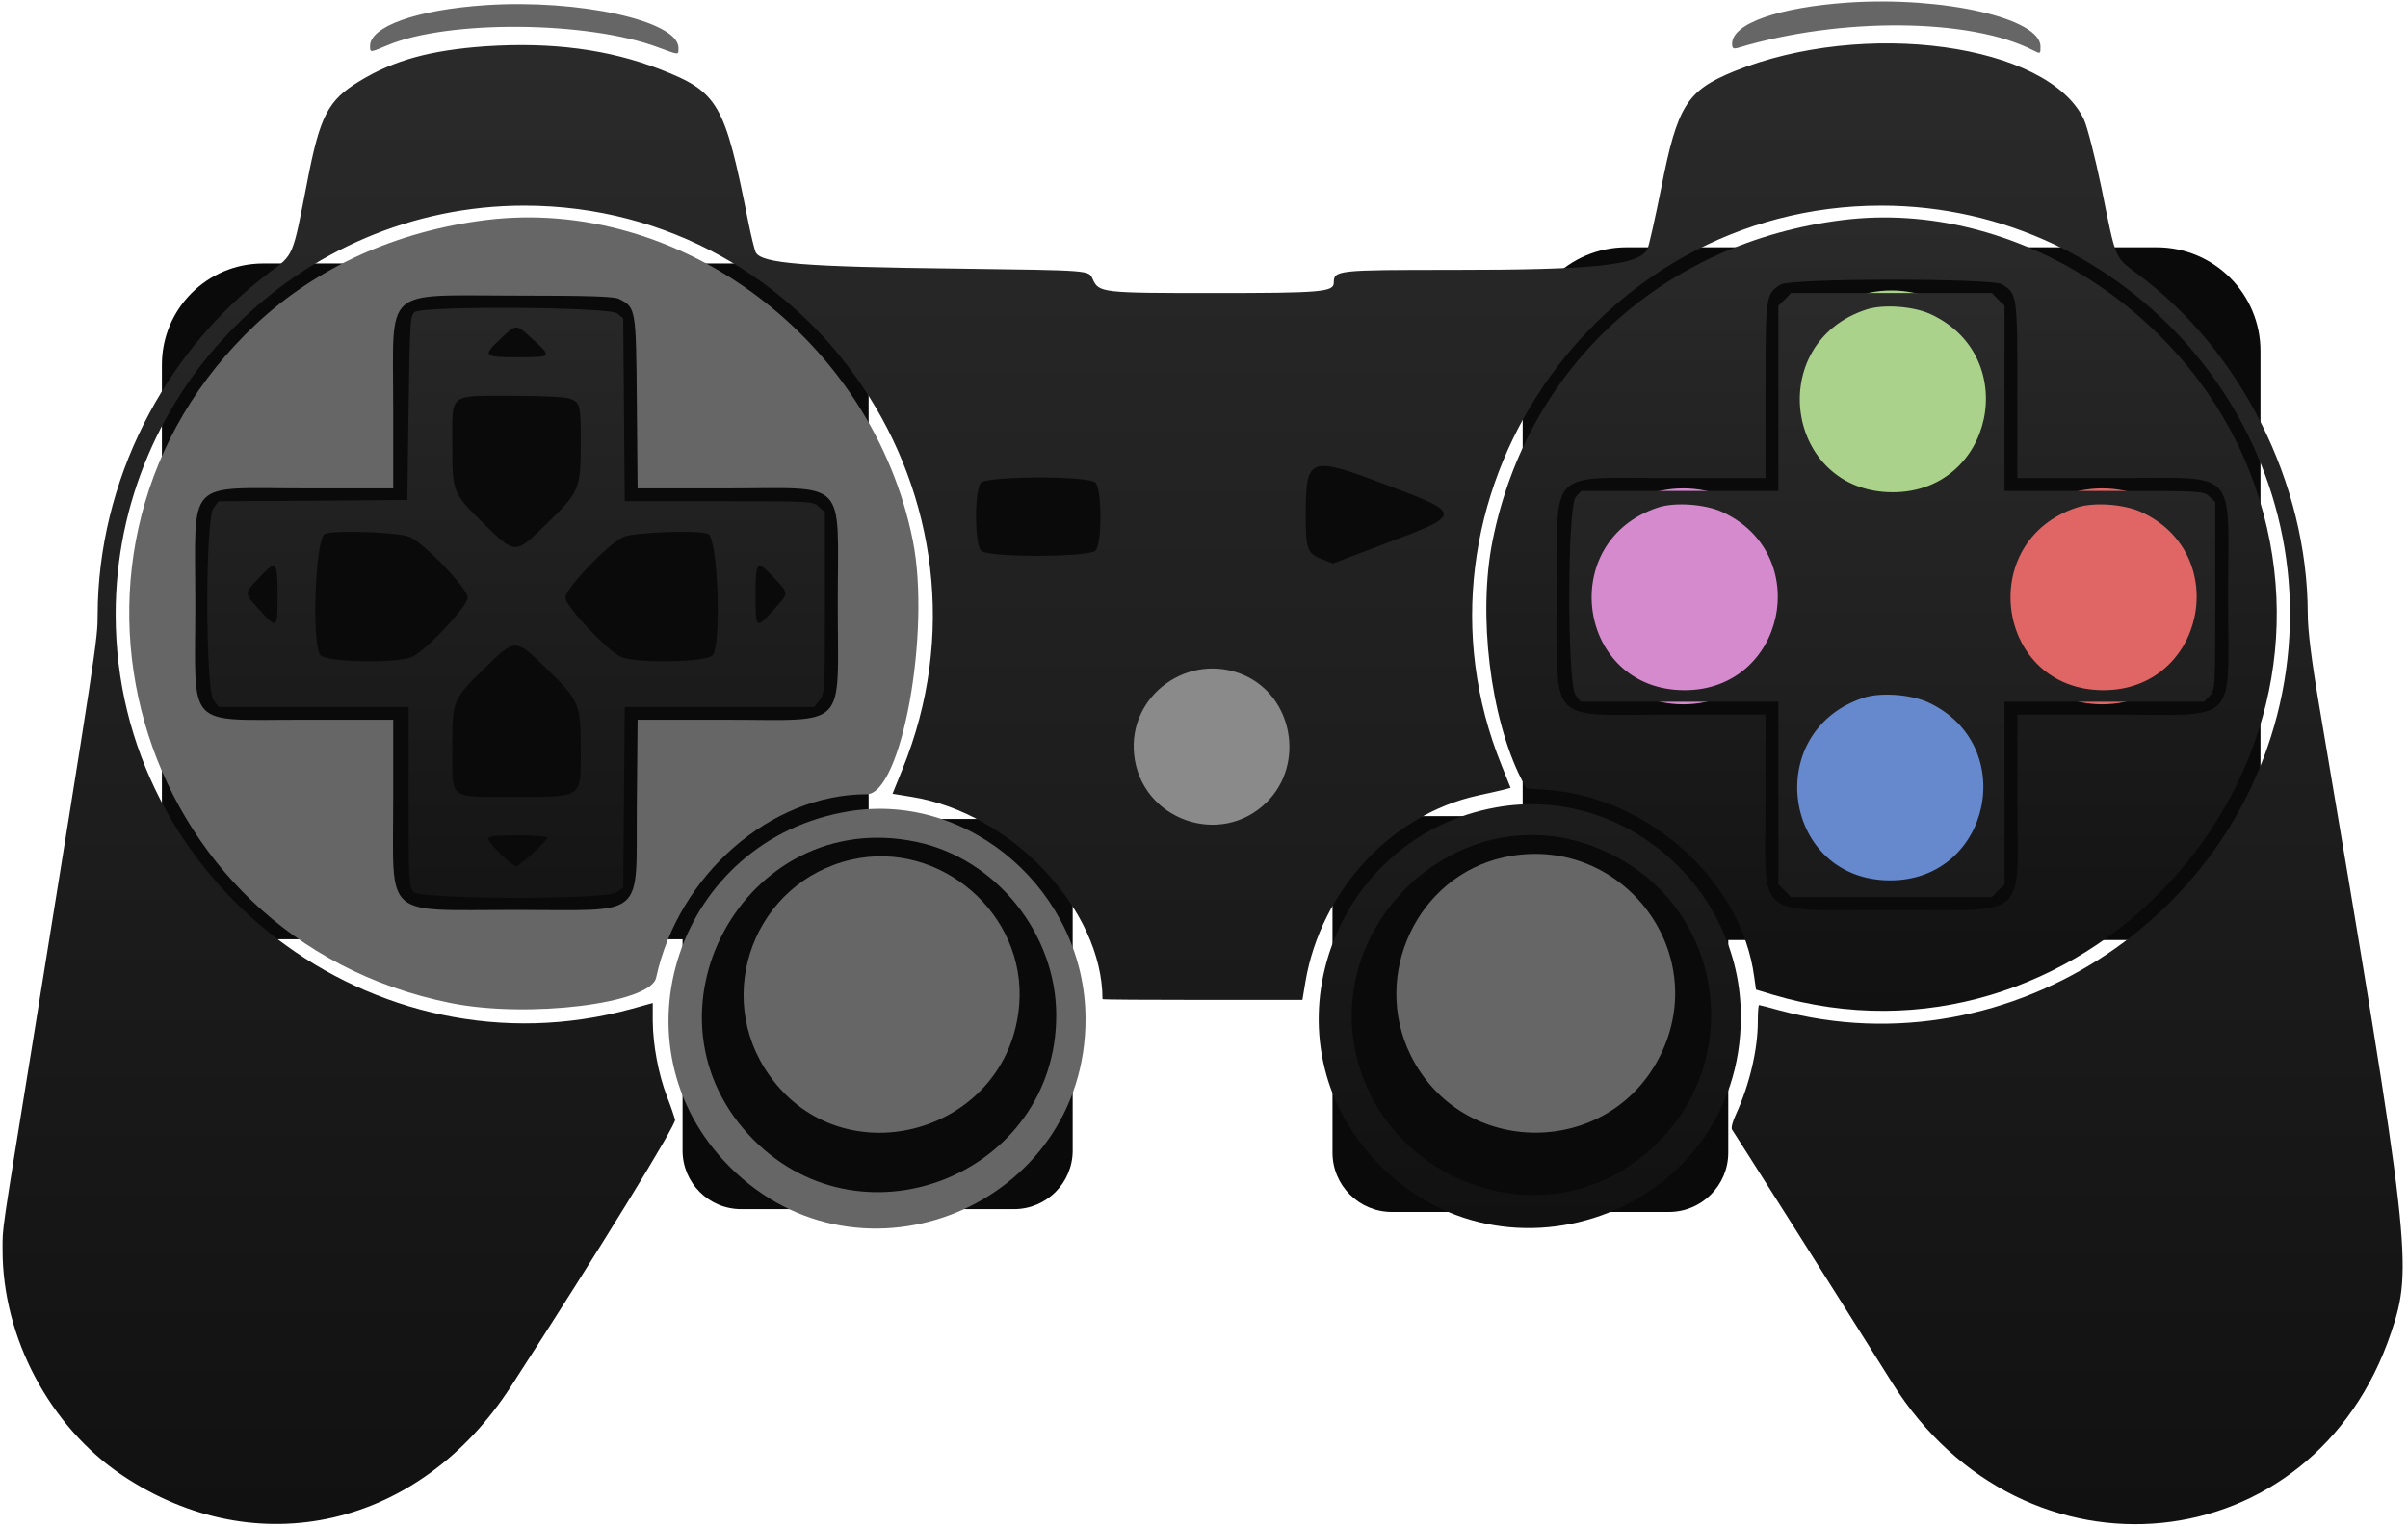
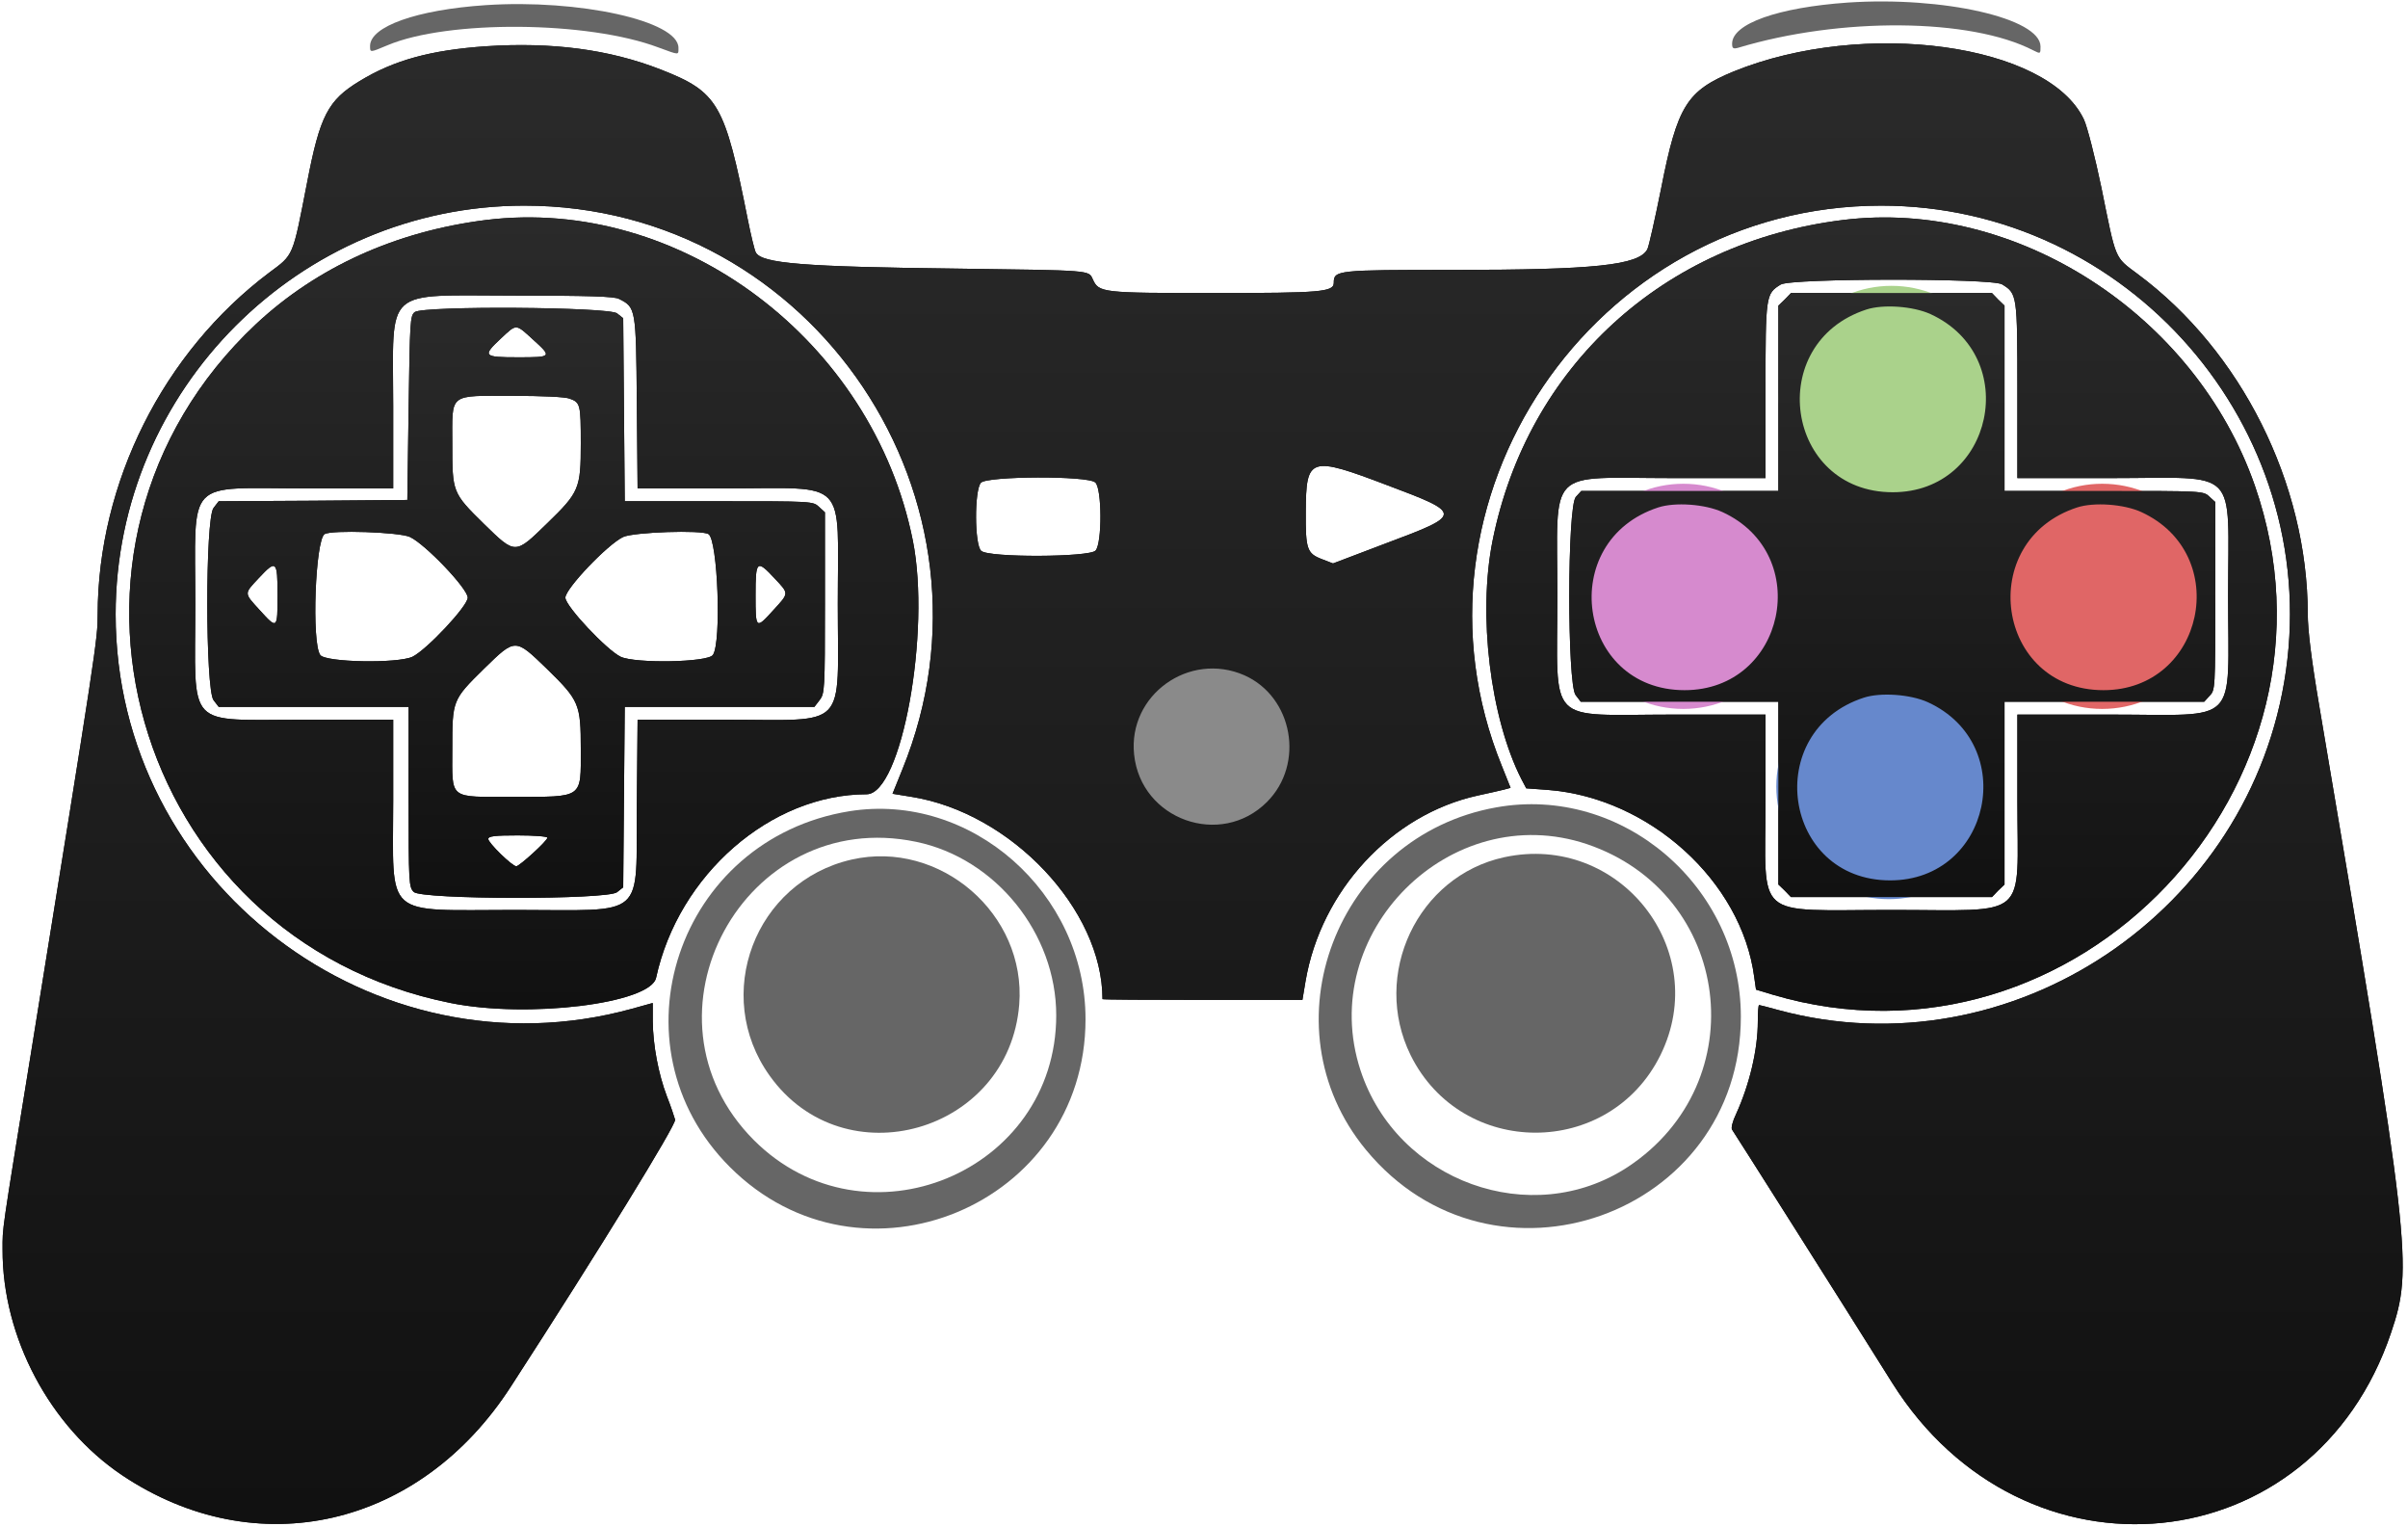
<svg xmlns="http://www.w3.org/2000/svg" width="1249.333" height="792" viewBox="0 0 937 594">
  <defs>
-     <linearGradient id="a" x1="0" x2="0" y1="0" y2="1">
+     <linearGradient id="b" x1="0" x2="0" y1="0" y2="1">
      <stop offset="0%" stop-color="#2a2a2a" />
      <stop offset="100%" stop-color="#111" />
    </linearGradient>
+     <clipPath id="a">
+       <path d="M719 1c-27.1 1.9-45 8.2-45 16 0 1.8.4 2.1 2.3 1.6 39.8-12 90.5-11.6 114.9 1C794 21 794 21 794 18.1c0-11-37.9-19.6-75-17.1" />
+       <path d="M189 2c-26.9 1.8-45 8.3-45 15.9 0 2.6-.1 2.6 6.8-.3 23.5-9.9 78-9.5 105.5.9 8.2 3 7.7 3 7.7.1 0-10.5-38.8-19-75-16.6" />
+       <path d="M189 18c-21.4 1.5-35.7 5.4-49 13.5C127.6 39 124.5 45 119.5 71c-5.7 29.2-5.1 27.9-14.8 35.1-41.2 31-66.6 81.6-66.7 133 0 9.7-.4 12.2-26 170.9C.4 481.6 1 477.2 1 486.1c-.1 34.2 18.4 68.9 46.5 87.8 52.3 35 115.8 20.5 151.3-34.5 34.9-53.9 64.3-101.8 63.9-103.8-.3-1.1-1.7-5.3-3.2-9.1-3.5-9.1-5.5-19.8-5.5-29v-7.3l-8.3 2.3C145.4 420.1 45 343.3 45 239c0-87.4 71.6-159 159-159 112.6 0 189.7 115 147.1 219.4l-3.8 9.4 7.4 1.2c38.8 6.2 74.3 43.9 74.3 78.7 0 .2 17.5.3 38.9.3h38.9l1.2-7.2c6.1-35.8 32.8-64.5 67.2-72.3 4-.9 8.5-1.9 9.9-2.3l2.7-.7-3.4-8.4C542.5 194.7 620.1 80 732 80c96.1 0 171 86.1 157.5 181-13.3 93.7-106.9 156.3-197.3 132-4-1.1-7.4-2-7.7-2s-.5 2.9-.5 6.4c0 10.9-3.2 24.5-8.5 36.1-1.3 2.7-2 5.4-1.5 6 .6.8 42.7 67.2 62.3 98.5 51.2 81.5 163.9 70.2 194.1-19.5 8.6-25.5 7.8-32.9-27.9-243.7-3.1-18.2-4.5-29.7-4.5-36-.1-50.8-25.9-102.3-66.2-132.2-9.1-6.8-8.3-5-14.1-33.6-2.5-12-5.5-23.7-6.8-26.5C797 17 725.3 7.2 674.6 27.8c-18.2 7.5-21.9 13.3-28.2 45.4-2.4 11.9-4.8 22.7-5.4 23.8-3.3 6.2-20.6 8-75.7 8-45 0-46.3.1-46.3 5 0 3.6-5 4-46.5 4-43.9 0-44.9-.1-47.3-5.4-1.6-3.5-.2-3.4-52.7-4.1-59.7-.7-76.1-2-78.4-6.3-.5-.9-1.9-6.7-3.1-12.7-9-45.3-11.5-49.7-34-58.5-20-7.8-42.3-10.7-68-9" />
+       <path d="M189 85.6c-34.9 4.4-65.6 18.3-89.3 40.4-92.3 86.5-48.6 239.3 75.6 264.2 30.2 6.1 77.8.2 80-9.8 8.7-40.1 44.6-71.4 81.9-71.4 13.6 0 25.1-63.2 18-98.7C339.6 132.4 264.7 76.2 189 85.6" />
+       <path d="M717 85.6c-100.5 12.6-163 110-130.4 203.6 5.9 16.9 6.5 17.8 12.3 17.8 38.7 0 78.6 34.9 83.7 73.1l.7 4.9 6.6 2c117.7 34.8 228-81.7 187.5-198.1C854.2 122.3 784.3 77.2 717 85.6" />
+       <path d="M582.2 314.1c-62.2 11.1-90.4 85.1-50.7 133.2 49.4 59.9 145.9 25.6 145.9-51.8 0-50.7-46.2-90.2-95.2-81.4" />
+       <path d="M330.5 315.6c-66.9 10.8-93.8 91.1-46.5 138.4 51.2 51.2 138.4 14.9 138.4-57.5 0-49.2-44.6-88.5-91.9-80.9" />
+     </clipPath>
  </defs>
-   <rect width="287.1" height="269.5" x="592.5" y="96.2" fill="#0a0a0a" rx="40.4" />
-   <rect width="275" height="262.9" x="63" y="102.5" fill="#0a0a0a" rx="39.4" />
-   <circle cx="736" cy="155" r="42" fill="#0a0a0a" />
-   <rect width="25.3" height="13.2" x="188.3" y="125.9" fill="#0a0a0a" rx="2" />
-   <circle cx="200.5" cy="183" r="33.9" fill="#0a0a0a" />
-   <rect width="59.4" height="41.8" x="504.8" y="178.6" fill="#0a0a0a" rx="6.3" />
-   <circle cx="403.5" cy="200.5" r="27.6" fill="#0a0a0a" />
-   <circle cx="655" cy="232" r="42" fill="#0a0a0a" />
-   <circle cx="818" cy="232" r="42" fill="#0a0a0a" />
-   <circle cx="152" cy="231.5" r="33.9" fill="#0a0a0a" />
-   <circle cx="249" cy="231.5" r="33.9" fill="#0a0a0a" />
-   <rect width="13.2" height="25.3" x="94.9" y="218.3" fill="#0a0a0a" rx="2" />
-   <rect width="13.2" height="25.3" x="292.9" y="218.3" fill="#0a0a0a" rx="2" />
-   <circle cx="200.5" cy="280" r="33.9" fill="#0a0a0a" />
-   <circle cx="471" cy="290" r="35.1" fill="#0a0a0a" />
-   <circle cx="735" cy="306" r="42" fill="#0a0a0a" />
-   <rect width="25.3" height="13.2" x="188.3" y="323.9" fill="#0a0a0a" rx="2" />
-   <rect width="154" height="154" x="518.5" y="317.5" fill="#0a0a0a" rx="23.1" />
-   <rect width="151.8" height="151.8" x="265.6" y="318.6" fill="#0a0a0a" rx="22.8" />
-   <circle cx="736" cy="155" r="42" fill="#aad28b" />
-   <circle cx="655" cy="232" r="42" fill="#d68ace" />
-   <circle cx="818" cy="232" r="42" fill="#e06666" />
-   <circle cx="735" cy="306" r="42" fill="#68c" />
-   <circle cx="471" cy="290" r="35.1" fill="#8a8a8a" />
-   <path fill="url(#a)" d="M189 18c-21.4 1.5-35.7 5.4-49 13.5C127.6 39 124.5 45 119.5 71c-5.7 29.2-5.1 27.9-14.8 35.1-41.2 31-66.6 81.6-66.7 133 0 9.7-.4 12.2-26 170.9C.4 481.6 1 477.2 1 486.1c-.1 34.2 18.4 68.9 46.5 87.8 52.3 35 115.8 20.5 151.3-34.5 34.9-53.9 64.3-101.8 63.9-103.8-.3-1.1-1.7-5.3-3.2-9.1-3.3-8.7-5.4-19.8-5.5-29.2v-7.1l-8.3 2.3C145.5 420 45 343.3 45 239c0-87.4 71.6-159 159-159 112.6 0 189.7 115 147.1 219.4l-3.8 9.4 7.4 1.2c38.8 6.2 74.3 43.9 74.3 78.7 0 .2 17.5.3 38.9.3h38.9l1.2-7.2c6-35.3 33.4-64.9 67-72.3 4.1-.9 8.7-1.9 10.2-2.3l2.6-.7-3.4-8.5C542.4 194.8 620.1 80 732 80c96.1 0 171 86.1 157.5 181-13.3 93.7-106.9 156.3-197.3 132-4-1.1-7.4-2-7.7-2s-.5 2.9-.5 6.4c0 10.9-3.2 24.5-8.5 36.1-1.3 2.7-2 5.4-1.5 6 .6.8 42.7 67.2 62.3 98.5 51.2 81.5 163.9 70.2 194.1-19.5 8.6-25.5 7.8-32.9-27.9-243.7-3.1-18.2-4.5-29.7-4.5-36-.1-50.8-25.9-102.3-66.2-132.2-9.1-6.8-8.3-5-14.1-33.6-2.5-12-5.5-23.7-6.8-26.5C797 17 725.3 7.2 674.6 27.8c-18.2 7.5-21.9 13.3-28.2 45.4-2.4 11.9-4.8 22.7-5.4 23.8-3.3 6.2-20.6 8-75.7 8-45 0-46.3.1-46.3 5 0 3.6-5 4-46.5 4-43.9 0-44.9-.1-47.3-5.4-1.6-3.5-.2-3.4-52.7-4.1-59.7-.7-76.1-2-78.4-6.3-.5-.9-1.9-6.7-3.1-12.7-9-45.3-11.5-49.7-34-58.5-20-7.8-42.3-10.7-68-9m350.9 170.8c29.3 11 29.3 11.4-.4 22.5l-20.8 7.9-4.4-1.7c-5.7-2.2-6.3-3.9-6.2-18.3.1-21.5 1.5-21.9 31.8-10.4m-113.7-1.1c2.6 2.3 2.7 23.6.1 26.5-2.4 2.6-41.6 2.8-44.5.1-2.6-2.3-2.7-23.6-.1-26.5 2.4-2.6 41.6-2.8 44.5-.1m58 75c18.9 8.4 23.6 34.5 8.8 49.3-18 18-49.1 6.9-51.7-18.5-2.4-23.1 21.4-40.2 42.9-30.8" />
-   <path fill="url(#a)" d="M161.4 121.4c-1.8 1.4-1.9 3.3-2.4 37.3l-.5 35.8-36.7.3-36.7.2-2 2.6c-3.3 4.1-3.2 70.7 0 74.8l2 2.6H159v35c0 33.7.1 35.1 2 37 3 3 75.4 3.1 79.1.1l2.4-1.9.3-35.1.3-35.1h73.8l2-2.6c2-2.6 2.1-3.8 2.1-37.9v-35.2l-2.3-2.1c-2.3-2.2-2.7-2.2-39-2.2h-36.6l-.3-35.6-.3-35.6-2.4-1.9c-3.1-2.5-75.2-3-78.7-.5m46 10.7c7.5 6.8 7.4 6.9-5.9 6.9-13.5 0-13.9-.5-6.5-7.4 6.1-5.7 5.6-5.7 12.4.5m14.3 23c4.1 1.5 4.3 2.2 4.3 17.4 0 17.6-.6 19-13.2 31.2-12.4 12.1-12.2 12.1-24.4.2-12.4-12.2-12.4-12.3-12.4-31.2 0-20.1-1.8-18.7 23.7-18.7 11.1 0 20.3.4 22 1.1m-62.2 53.8c6 2.8 22.5 20.1 22.5 23.6 0 3.3-16 20.3-21.5 23-5.8 2.7-33.9 2.2-35.9-.7-3.4-4.9-1.9-44.7 1.7-47 2.7-1.7 29-.8 33.2 1.1m116.2-1.1c3.6 2.3 5.1 42.1 1.7 47-2 2.9-30.1 3.4-35.9.7-5.5-2.7-21.5-19.7-21.5-23 0-3.5 16.5-20.8 22.5-23.6 4.2-1.9 30.5-2.8 33.2-1.1M108 231.5c0 13.3-.1 13.4-6.9 5.9-6.2-6.8-6.2-6.3-.5-12.4 6.9-7.4 7.4-7 7.4 6.5m193.4-6.5c5.7 6.1 5.7 5.6-.5 12.4-6.8 7.5-6.9 7.4-6.9-5.9 0-13.5.5-13.9 7.4-6.5m-88.6 35.2c12.6 12.3 13.2 13.7 13.2 31.3 0 19.3 1.2 18.5-26.3 18.5-25.5 0-23.7 1.4-23.7-18.7 0-18.9 0-19 12.4-31.2 12.2-11.9 12-11.9 24.4.1m.2 65.7c0 1.2-10.9 11.1-12.1 11.1-1.6 0-10.9-9.1-10.9-10.6 0-1.1 2.5-1.4 11.5-1.4 6.3 0 11.5.4 11.5.9M717 85.6c-69.9 8.7-122.6 57-136.2 124.7-5.8 28.8-.9 69 11.2 92.8l1.9 3.6 8.3.6c39.5 3 75.5 35.5 80.4 72.8l.7 4.9 6.6 2c117.7 34.8 228-81.7 187.5-198.1C854.2 122.3 784.3 77.2 717 85.6m62 25c5.9 3.6 6 4 6 41.3V186h36.5c50.5 0 45.5-5 45.5 46s5 46-45.5 46H785v33.6c0 46.9 5.3 42.4-49 42.4s-49 4.5-49-42.4V278h-36c-49.9 0-45 5-45-46s-4.9-46 45-46h36v-34.1c0-37.2.1-37.6 5.9-41.2 4-2.5 81.9-2.5 86.1-.1" />
-   <path fill="url(#a)" d="m694.5 116.5-2.5 2.4V191h-76.7l-2.1 2.3c-3.4 3.6-3.4 72.8-.1 77.1l2 2.6H692v71.1l2.5 2.4 2.4 2.5h78.2l2.4-2.5 2.5-2.4V273h77.7l2.1-2.3c2.2-2.3 2.2-2.7 2.2-38.8v-36.6l-2.3-2.1c-2.3-2.2-2.7-2.2-41-2.2H780v-72.1l-2.5-2.4-2.4-2.5h-78.2zm56.7 5.7c35.7 16.4 24.5 69.3-14.7 69.3-41.8 0-50.2-58.1-10.2-71.1 6.5-2.1 18.1-1.3 24.9 1.8m-81 77c35.7 16.4 24.5 69.3-14.7 69.3-41.8 0-50.2-58.1-10.2-71.1 6.5-2.1 18.1-1.3 24.9 1.8m163 0c35.7 16.4 24.5 69.3-14.7 69.3-41.8 0-50.2-58.1-10.2-71.1 6.5-2.1 18.1-1.3 24.9 1.8m-83 74c35.7 16.4 24.5 69.3-14.7 69.3-41.8 0-50.2-58.1-10.2-71.1 6.5-2.1 18.1-1.3 24.9 1.8m-168 40.9c-62.2 11.1-90.4 85.1-50.7 133.2 49.4 59.9 145.9 25.6 145.9-51.8 0-50.7-46.2-90.2-95.2-81.4m35.3 14.3c56.4 19.1 65.7 92.7 15.9 125.6-37.4 24.6-89.8 5.7-104-37.6-17.5-53.4 35-105.8 88.1-88" />
-   <path fill="#666" d="M719 1c-27.1 1.9-45 8.2-45 16 0 1.8.4 2.1 2.3 1.6 39.8-12 90.5-11.6 114.9 1C794 21 794 21 794 18.1c0-11-37.9-19.6-75-17.1M189 2c-26.9 1.8-45 8.3-45 15.9 0 2.6-.1 2.6 6.8-.3 23.5-9.9 78-9.5 105.5.9 8.2 3 7.7 3 7.7.1 0-10.5-38.8-19-75-16.6M189 85.6c-34.9 4.4-65.6 18.3-89.3 40.4-92.3 86.5-48.6 239.3 75.6 264.2 30.2 6.1 77.8.2 80-9.8 8.7-40.1 44.6-71.4 81.9-71.4 13.6 0 25.1-63.2 18-98.7C339.6 132.4 264.7 76.2 189 85.6m51.9 30.7c6.5 3.3 6.6 3.5 6.9 40.3l.3 33.4h34.5c48 0 43.4-4.7 43.4 45 0 49.6 4.5 45-43.4 45h-34.5l-.3 32.9c-.4 45.3 4.5 41.1-47.3 41.1-51.9 0-47.5 4-47.5-42.5V280h-34.2c-47.3-.1-42.8 4.6-42.8-44.8 0-49.9-4.5-45.2 43-45.2h34v-32c0-47.1-4.5-43 47.5-43 28.2 0 38.6.3 40.4 1.3" />
-   <path fill="#666" d="M585.3 333.5c-33.7 7.3-51.8 45.7-36.4 77 19.9 40.2 77.3 40.2 97.2 0 20.2-40.9-16-86.7-60.8-77m-254.8-17.9c-66.9 10.8-93.8 91.1-46.5 138.4 51.2 51.2 138.4 14.9 138.4-57.5 0-49.2-44.6-88.5-91.9-80.9m26 11.9c30.9 6.4 54.5 35.6 54.5 67.5 0 61.1-74.3 91.8-117.6 48.6-48.2-48.3-3.8-130.1 63.1-116.1" />
+   <path fill="#0a0a0a" d="M189 18c-21.4 1.5-35.7 5.4-49 13.5C127.6 39 124.5 45 119.5 71c-5.7 29.2-5.1 27.9-14.8 35.1-41.2 31-66.6 81.6-66.7 133 0 9.7-.4 12.2-26 170.9C.4 481.6 1 477.2 1 486.1c-.1 34.2 18.4 68.9 46.5 87.8 52.3 35 115.8 20.5 151.3-34.5 34.9-53.9 64.3-101.8 63.9-103.8-.3-1.1-1.7-5.3-3.2-9.1-3.3-8.7-5.4-19.8-5.5-29.2v-7.1l-8.3 2.3C145.5 420 45 343.3 45 239c0-87.4 71.6-159 159-159 112.6 0 189.7 115 147.1 219.4l-3.8 9.4 7.4 1.2c38.8 6.2 74.3 43.9 74.3 78.7 0 .2 17.5.3 38.9.3h38.9l1.2-7.2c6-35.3 33.4-64.9 67-72.3 4.1-.9 8.7-1.9 10.2-2.3l2.6-.7-3.4-8.5C542.4 194.8 620.1 80 732 80c96.1 0 171 86.1 157.5 181-13.3 93.7-106.9 156.3-197.3 132-4-1.1-7.4-2-7.7-2s-.5 2.9-.5 6.4c0 10.9-3.2 24.5-8.5 36.1-1.3 2.7-2 5.4-1.5 6 .6.8 42.7 67.2 62.3 98.5 51.2 81.5 163.9 70.2 194.1-19.5 8.6-25.5 7.8-32.9-27.9-243.7-3.1-18.2-4.5-29.7-4.5-36-.1-50.8-25.9-102.3-66.2-132.2-9.1-6.8-8.3-5-14.1-33.6-2.5-12-5.5-23.7-6.8-26.5C797 17 725.3 7.2 674.6 27.8c-18.2 7.5-21.9 13.3-28.2 45.4-2.4 11.9-4.8 22.7-5.4 23.8-3.3 6.2-20.6 8-75.7 8-45 0-46.3.1-46.3 5 0 3.6-5 4-46.5 4-43.9 0-44.9-.1-47.3-5.4-1.6-3.5-.2-3.4-52.7-4.1-59.7-.7-76.1-2-78.4-6.3-.5-.9-1.9-6.7-3.1-12.7-9-45.3-11.5-49.7-34-58.5-20-7.8-42.3-10.7-68-9m350.9 170.8c29.3 11 29.3 11.4-.4 22.5l-20.8 7.9-4.4-1.7c-5.7-2.2-6.3-3.9-6.2-18.3.1-21.5 1.5-21.9 31.8-10.4m-113.7-1.1c2.6 2.3 2.7 23.6.1 26.5-2.4 2.6-41.6 2.8-44.5.1-2.6-2.3-2.7-23.6-.1-26.5 2.4-2.6 41.6-2.8 44.5-.1m58 75c18.9 8.4 23.6 34.5 8.8 49.3-18 18-49.1 6.9-51.7-18.5-2.4-23.1 21.4-40.2 42.9-30.8" />
+   <path fill="#0a0a0a" d="M189 85.6c-34.9 4.4-65.6 18.3-89.3 40.4-92.3 86.5-48.6 239.3 75.6 264.2 30.2 6.1 77.8.2 80-9.8 8.7-40.1 44.6-71.4 81.9-71.4 13.6 0 25.1-63.2 18-98.7C339.6 132.4 264.7 76.2 189 85.6m51.9 30.7c6.5 3.3 6.6 3.5 6.9 40.3l.3 33.4h34.5c48 0 43.4-4.7 43.4 45 0 49.6 4.5 45-43.4 45h-34.5l-.3 32.9c-.4 45.3 4.5 41.1-47.3 41.1-51.9 0-47.5 4-47.5-42.5V280h-34.2c-47.3-.1-42.8 4.6-42.8-44.8 0-49.9-4.5-45.2 43-45.2h34v-32c0-47.1-4.5-43 47.5-43 28.2 0 38.6.3 40.4 1.3" />
+   <path fill="#0a0a0a" d="M161.4 121.4c-1.8 1.4-1.9 3.3-2.4 37.3l-.5 35.8-36.7.3-36.7.2-2 2.6c-3.3 4.1-3.2 70.7 0 74.8l2 2.6H159v35c0 33.7.1 35.1 2 37 3 3 75.4 3.1 79.1.1l2.4-1.9.3-35.1.3-35.1h73.8l2-2.6c2-2.6 2.1-3.8 2.1-37.9v-35.2l-2.3-2.1c-2.3-2.2-2.7-2.2-39-2.2h-36.6l-.3-35.6-.3-35.6-2.4-1.9c-3.1-2.5-75.2-3-78.7-.5m46 10.7c7.5 6.8 7.4 6.9-5.9 6.9-13.5 0-13.9-.5-6.5-7.4 6.1-5.7 5.6-5.7 12.4.5m14.3 23c4.1 1.5 4.3 2.2 4.3 17.4 0 17.6-.6 19-13.2 31.2-12.4 12.1-12.2 12.1-24.4.2-12.4-12.2-12.4-12.3-12.4-31.2 0-20.1-1.8-18.7 23.7-18.7 11.1 0 20.3.4 22 1.1m-62.2 53.8c6 2.8 22.5 20.1 22.5 23.6 0 3.3-16 20.3-21.5 23-5.8 2.7-33.9 2.2-35.9-.7-3.4-4.9-1.9-44.7 1.7-47 2.7-1.7 29-.8 33.2 1.1m116.2-1.1c3.6 2.3 5.1 42.1 1.7 47-2 2.9-30.1 3.4-35.9.7-5.5-2.7-21.5-19.7-21.5-23 0-3.5 16.5-20.8 22.5-23.6 4.2-1.9 30.5-2.8 33.2-1.1M108 231.5c0 13.3-.1 13.4-6.9 5.9-6.2-6.8-6.2-6.3-.5-12.4 6.9-7.4 7.4-7 7.4 6.5m193.4-6.5c5.7 6.1 5.7 5.6-.5 12.4-6.8 7.5-6.9 7.4-6.9-5.9 0-13.5.5-13.9 7.4-6.5m-88.6 35.2c12.6 12.3 13.2 13.7 13.2 31.3 0 19.3 1.2 18.5-26.3 18.5-25.5 0-23.7 1.4-23.7-18.7 0-18.9 0-19 12.4-31.2 12.2-11.9 12-11.9 24.4.1m.2 65.7c0 1.2-10.9 11.1-12.1 11.1-1.6 0-10.9-9.1-10.9-10.6 0-1.1 2.5-1.4 11.5-1.4 6.3 0 11.5.4 11.5.9" />
+   <path fill="#0a0a0a" d="M717 85.6c-69.9 8.7-122.6 57-136.2 124.7-5.8 28.8-.9 69 11.2 92.8l1.9 3.6 8.3.6c39.5 3 75.5 35.5 80.4 72.8l.7 4.9 6.6 2c117.7 34.8 228-81.7 187.5-198.1C854.2 122.3 784.3 77.2 717 85.6m62 25c5.9 3.6 6 4 6 41.3V186h36.5c50.5 0 45.5-5 45.5 46s5 46-45.5 46H785v33.6c0 46.9 5.3 42.4-49 42.4s-49 4.5-49-42.4V278h-36c-49.9 0-45 5-45-46s-4.9-46 45-46h36v-34.1c0-37.2.1-37.6 5.9-41.2 4-2.5 81.9-2.5 86.1-.1" />
+   <path fill="#0a0a0a" d="m694.5 116.5-2.5 2.4V191h-76.7l-2.1 2.3c-3.4 3.6-3.4 72.8-.1 77.1l2 2.6H692v71.1l2.5 2.4 2.4 2.5h78.2l2.4-2.5 2.5-2.4V273h77.7l2.1-2.3c2.2-2.3 2.2-2.7 2.2-38.8v-36.6l-2.3-2.1c-2.3-2.2-2.7-2.2-41-2.2H780v-72.1l-2.5-2.4-2.4-2.5h-78.2zm56.7 5.7c35.7 16.4 24.5 69.3-14.7 69.3-41.8 0-50.2-58.1-10.2-71.1 6.5-2.1 18.1-1.3 24.9 1.8m-81 77c35.7 16.4 24.5 69.3-14.7 69.3-41.8 0-50.2-58.1-10.2-71.1 6.5-2.1 18.1-1.3 24.9 1.8m163 0c35.7 16.4 24.5 69.3-14.7 69.3-41.8 0-50.2-58.1-10.2-71.1 6.5-2.1 18.1-1.3 24.9 1.8m-83 74c35.7 16.4 24.5 69.3-14.7 69.3-41.8 0-50.2-58.1-10.2-71.1 6.5-2.1 18.1-1.3 24.9 1.8" />
+   <g clip-path="url(#a)">
+     <circle cx="736" cy="155" r="43.8" fill="#aad28b" />
+     <circle cx="655" cy="232" r="43.8" fill="#d68ace" />
+     <circle cx="818" cy="232" r="43.8" fill="#e06666" />
+     <circle cx="735" cy="306" r="43.8" fill="#68c" />
+     <circle cx="471" cy="290" r="36.6" fill="#8a8a8a" />
+   </g>
+   <path fill="url(#b)" d="M189 18c-21.4 1.5-35.7 5.4-49 13.5C127.6 39 124.5 45 119.5 71c-5.7 29.2-5.1 27.9-14.8 35.1-41.2 31-66.6 81.6-66.7 133 0 9.7-.4 12.2-26 170.9C.4 481.6 1 477.2 1 486.1c-.1 34.2 18.4 68.9 46.5 87.8 52.3 35 115.8 20.5 151.3-34.5 34.9-53.9 64.3-101.8 63.9-103.8-.3-1.1-1.7-5.3-3.2-9.1-3.3-8.7-5.4-19.8-5.5-29.2v-7.1l-8.3 2.3C145.5 420 45 343.3 45 239c0-87.4 71.6-159 159-159 112.6 0 189.7 115 147.1 219.4l-3.8 9.4 7.4 1.2c38.8 6.2 74.3 43.9 74.3 78.7 0 .2 17.5.3 38.9.3h38.9l1.2-7.2c6-35.3 33.4-64.9 67-72.3 4.1-.9 8.7-1.9 10.2-2.3l2.6-.7-3.4-8.5C542.4 194.8 620.1 80 732 80c96.1 0 171 86.1 157.5 181-13.3 93.7-106.9 156.3-197.3 132-4-1.1-7.4-2-7.7-2s-.5 2.9-.5 6.4c0 10.9-3.2 24.5-8.5 36.1-1.3 2.7-2 5.4-1.5 6 .6.8 42.7 67.2 62.3 98.5 51.2 81.5 163.9 70.2 194.1-19.5 8.6-25.5 7.8-32.9-27.9-243.7-3.1-18.2-4.5-29.7-4.5-36-.1-50.8-25.9-102.3-66.2-132.2-9.1-6.8-8.3-5-14.1-33.6-2.5-12-5.5-23.7-6.8-26.5C797 17 725.3 7.2 674.6 27.8c-18.2 7.5-21.9 13.3-28.2 45.4-2.4 11.9-4.8 22.7-5.4 23.8-3.3 6.2-20.6 8-75.7 8-45 0-46.3.1-46.3 5 0 3.6-5 4-46.5 4-43.9 0-44.9-.1-47.3-5.4-1.6-3.5-.2-3.4-52.7-4.1-59.7-.7-76.1-2-78.4-6.3-.5-.9-1.9-6.7-3.1-12.7-9-45.3-11.5-49.7-34-58.5-20-7.8-42.3-10.7-68-9m350.9 170.8c29.3 11 29.3 11.4-.4 22.5l-20.8 7.9-4.4-1.7c-5.7-2.2-6.3-3.9-6.2-18.3.1-21.5 1.5-21.9 31.8-10.4m-113.7-1.1c2.6 2.3 2.7 23.6.1 26.5-2.4 2.6-41.6 2.8-44.5.1-2.6-2.3-2.7-23.6-.1-26.5 2.4-2.6 41.6-2.8 44.5-.1m58 75c18.9 8.4 23.6 34.5 8.8 49.3-18 18-49.1 6.9-51.7-18.5-2.4-23.1 21.4-40.2 42.9-30.8" />
+   <path fill="url(#b)" d="M189 85.6c-34.9 4.4-65.6 18.3-89.3 40.4-92.3 86.5-48.6 239.3 75.6 264.2 30.2 6.1 77.8.2 80-9.8 8.7-40.1 44.6-71.4 81.9-71.4 13.6 0 25.1-63.2 18-98.7C339.6 132.4 264.7 76.2 189 85.6m51.9 30.7c6.5 3.3 6.6 3.5 6.9 40.3l.3 33.4h34.5c48 0 43.4-4.7 43.4 45 0 49.6 4.5 45-43.4 45h-34.5l-.3 32.9c-.4 45.3 4.5 41.1-47.3 41.1-51.9 0-47.5 4-47.5-42.5V280h-34.2c-47.3-.1-42.8 4.6-42.8-44.8 0-49.9-4.5-45.2 43-45.2h34v-32c0-47.1-4.5-43 47.5-43 28.2 0 38.6.3 40.4 1.3" />
+   <path fill="url(#b)" d="M161.4 121.4c-1.8 1.4-1.9 3.3-2.4 37.3l-.5 35.8-36.7.3-36.7.2-2 2.6c-3.3 4.1-3.2 70.7 0 74.8l2 2.6H159v35c0 33.7.1 35.1 2 37 3 3 75.4 3.1 79.1.1l2.4-1.9.3-35.1.3-35.1h73.8l2-2.6c2-2.6 2.1-3.8 2.1-37.9v-35.2l-2.3-2.1c-2.3-2.2-2.7-2.2-39-2.2h-36.6l-.3-35.6-.3-35.6-2.4-1.9c-3.1-2.5-75.2-3-78.7-.5m46 10.7c7.5 6.8 7.4 6.9-5.9 6.9-13.5 0-13.9-.5-6.5-7.4 6.1-5.7 5.6-5.7 12.4.5m14.3 23c4.1 1.5 4.3 2.2 4.3 17.4 0 17.6-.6 19-13.2 31.2-12.4 12.1-12.2 12.1-24.4.2-12.4-12.2-12.4-12.3-12.4-31.2 0-20.1-1.8-18.7 23.7-18.7 11.1 0 20.3.4 22 1.1m-62.2 53.8c6 2.8 22.5 20.1 22.5 23.6 0 3.3-16 20.3-21.5 23-5.8 2.7-33.9 2.2-35.9-.7-3.4-4.9-1.9-44.7 1.7-47 2.7-1.7 29-.8 33.2 1.1m116.2-1.1c3.6 2.3 5.1 42.1 1.7 47-2 2.9-30.1 3.4-35.9.7-5.5-2.7-21.5-19.7-21.5-23 0-3.5 16.5-20.8 22.5-23.6 4.2-1.9 30.5-2.8 33.2-1.1M108 231.5c0 13.3-.1 13.4-6.9 5.9-6.2-6.8-6.2-6.3-.5-12.4 6.9-7.4 7.4-7 7.4 6.5m193.4-6.5c5.7 6.1 5.7 5.6-.5 12.4-6.8 7.5-6.9 7.4-6.9-5.9 0-13.5.5-13.9 7.4-6.5m-88.6 35.2c12.6 12.3 13.2 13.7 13.2 31.3 0 19.3 1.2 18.5-26.3 18.5-25.5 0-23.7 1.4-23.7-18.7 0-18.9 0-19 12.4-31.2 12.2-11.9 12-11.9 24.4.1m.2 65.7c0 1.2-10.9 11.1-12.1 11.1-1.6 0-10.9-9.1-10.9-10.6 0-1.1 2.5-1.4 11.5-1.4 6.3 0 11.5.4 11.5.9" />
+   <path fill="url(#b)" d="M717 85.6c-69.9 8.7-122.6 57-136.2 124.7-5.8 28.8-.9 69 11.2 92.8l1.9 3.6 8.3.6c39.5 3 75.5 35.5 80.4 72.8l.7 4.9 6.6 2c117.7 34.8 228-81.7 187.5-198.1C854.2 122.3 784.3 77.2 717 85.6m62 25c5.9 3.6 6 4 6 41.3V186h36.5c50.5 0 45.5-5 45.5 46s5 46-45.5 46H785v33.6c0 46.9 5.3 42.4-49 42.4s-49 4.5-49-42.4V278h-36c-49.9 0-45 5-45-46s-4.9-46 45-46h36v-34.1c0-37.2.1-37.6 5.9-41.2 4-2.5 81.9-2.5 86.1-.1" />
+   <path fill="url(#b)" d="m694.5 116.5-2.5 2.4V191h-76.7l-2.1 2.3c-3.4 3.6-3.4 72.8-.1 77.1l2 2.6H692v71.1l2.5 2.4 2.4 2.5h78.2l2.4-2.5 2.5-2.4V273h77.7l2.1-2.3c2.2-2.3 2.2-2.7 2.2-38.8v-36.6l-2.3-2.1c-2.3-2.2-2.7-2.2-41-2.2H780v-72.1l-2.5-2.4-2.4-2.5h-78.2zm56.7 5.7c35.7 16.4 24.5 69.3-14.7 69.3-41.8 0-50.2-58.1-10.2-71.1 6.5-2.1 18.1-1.3 24.9 1.8m-81 77c35.7 16.4 24.5 69.3-14.7 69.3-41.8 0-50.2-58.1-10.2-71.1 6.5-2.1 18.1-1.3 24.9 1.8m163 0c35.7 16.4 24.5 69.3-14.7 69.3-41.8 0-50.2-58.1-10.2-71.1 6.5-2.1 18.1-1.3 24.9 1.8m-83 74c35.7 16.4 24.5 69.3-14.7 69.3-41.8 0-50.2-58.1-10.2-71.1 6.5-2.1 18.1-1.3 24.9 1.8" />
+   <path fill="#666" d="M719 1c-27.1 1.9-45 8.2-45 16 0 1.8.4 2.1 2.3 1.6 39.8-12 90.5-11.6 114.9 1C794 21 794 21 794 18.1c0-11-37.9-19.6-75-17.1" />
+   <path fill="#666" d="M189 2c-26.9 1.8-45 8.3-45 15.9 0 2.6-.1 2.6 6.8-.3 23.5-9.9 78-9.5 105.5.9 8.2 3 7.7 3 7.7.1 0-10.5-38.8-19-75-16.6" />
+   <path fill="#666" d="M582.2 314.1c-62.2 11.1-90.4 85.1-50.7 133.2 49.4 59.9 145.9 25.6 145.9-51.8 0-50.7-46.2-90.2-95.2-81.4m35.3 14.3c56.4 19.1 65.7 92.7 15.9 125.6-37.4 24.6-89.8 5.7-104-37.6-17.5-53.4 35-105.8 88.1-88" />
+   <path fill="#666" d="M585.3 333.5c-33.7 7.3-51.8 45.7-36.4 77 19.9 40.2 77.3 40.2 97.2 0 20.2-40.9-16-86.7-60.8-77" />
+   <path fill="#666" d="M330.5 315.6c-66.9 10.8-93.8 91.1-46.5 138.4 51.2 51.2 138.4 14.9 138.4-57.5 0-49.2-44.6-88.5-91.9-80.9m26 11.9c30.9 6.4 54.5 35.6 54.5 67.5 0 61.1-74.3 91.8-117.6 48.6-48.2-48.3-3.8-130.1 63.1-116.1" />
  <path fill="#666" d="M331.4 334.4c-37.7 8.6-54.4 52.7-31.9 84.1 28.9 40.5 93.1 22.2 97.1-27.7 2.8-35.2-30.8-64.2-65.2-56.4" />
</svg>
